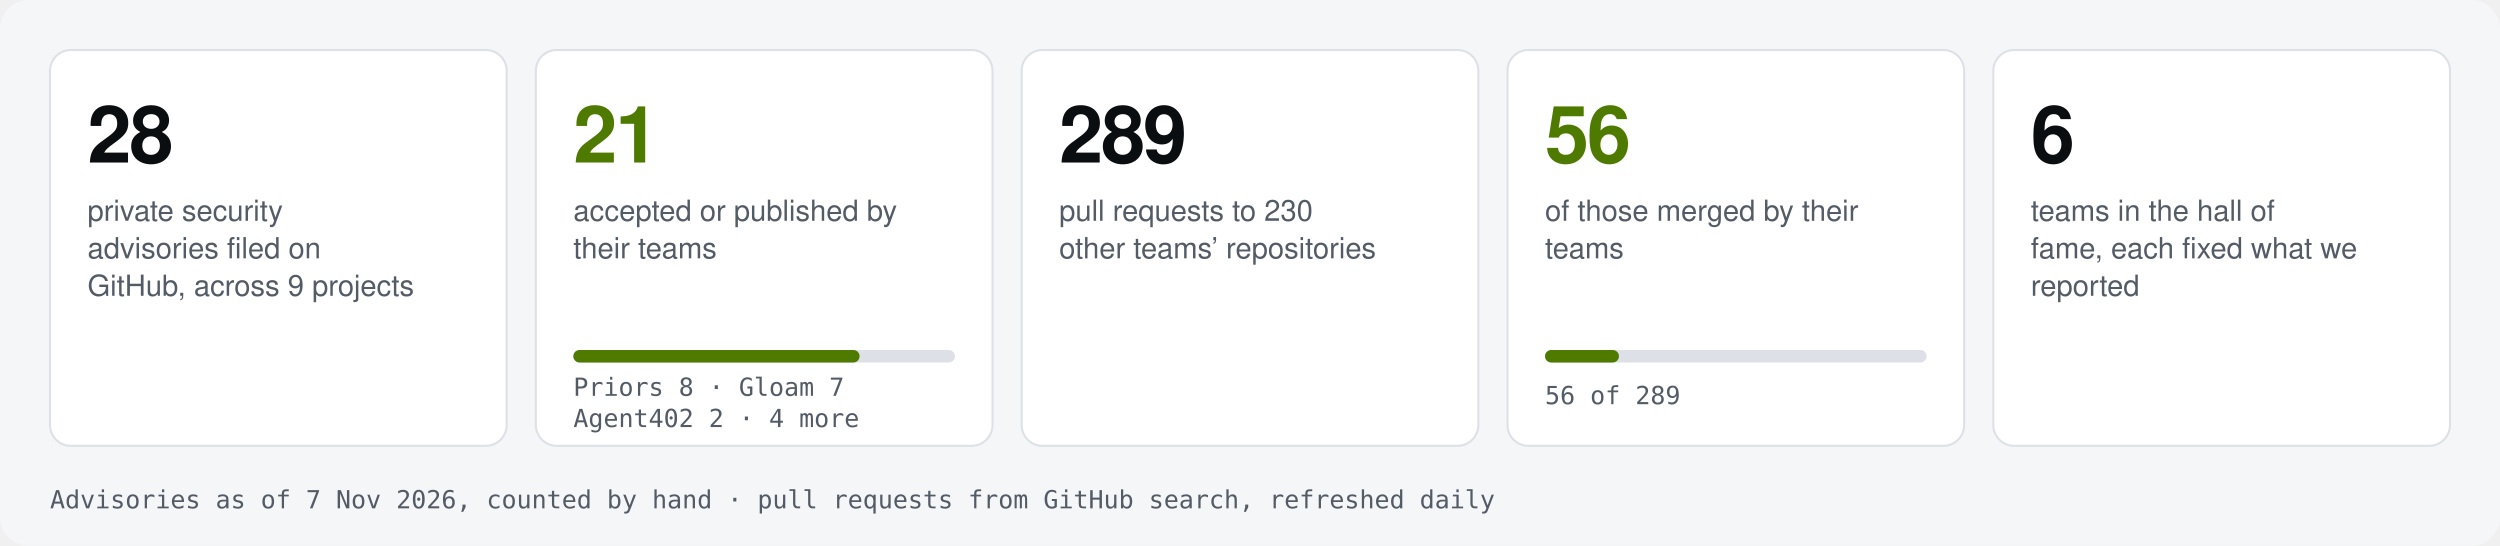
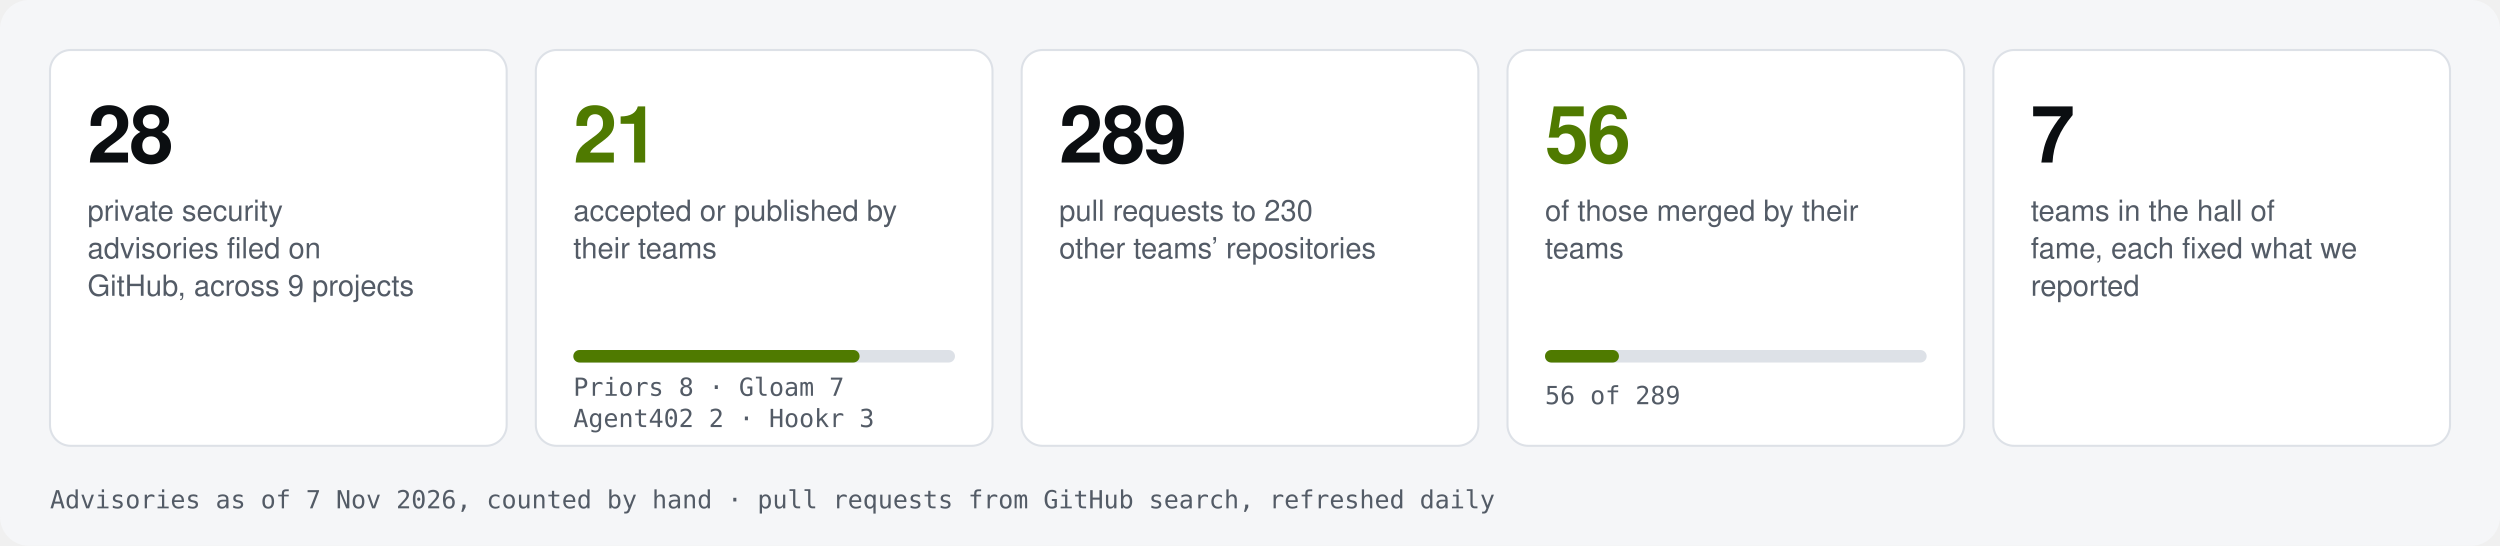
- <svg xmlns="http://www.w3.org/2000/svg" width="1200" height="262" viewBox="0 0 1200 262" role="img" aria-label="28 private security advisories filed on GitHub across 9 projects, 21 accepted or published; 289 pull requests to 230 other teams' repositories, 56 merged; 6 teams in the hall of fame">
+ <svg xmlns="http://www.w3.org/2000/svg" width="1200" height="262" viewBox="0 0 1200 262" role="img" aria-label="28 private security advisories filed on GitHub across 9 projects, 21 accepted or published; 289 pull requests to 230 other teams' repositories, 56 merged; 7 teams in the hall of fame">
  <style>.g{transform-box:fill-box;transform-origin:left;animation:grow 1.2s ease-out both}@keyframes grow{from{transform:scaleX(0)}}@media (prefers-reduced-motion: reduce){*{animation:none!important}}</style>
  <rect width="1200" height="262" rx="14" fill="#F5F6F8" />
  <g>
    <rect x="24.0" y="24" width="219.2" height="190" rx="10" fill="#FFFFFF" stroke="#DDE1E7" />
    <text x="42.0" y="78" font-family="-apple-system,BlinkMacSystemFont,'Segoe UI',Helvetica,Arial,sans-serif" font-size="38" font-weight="700" letter-spacing="-1" fill="#0B0E11">28</text>
    <text x="42.0" y="106" text-anchor="start" font-family="-apple-system,BlinkMacSystemFont,'Segoe UI',Helvetica,Arial,sans-serif" font-size="14" font-weight="400" fill="#535B66">private security</text>
    <text x="42.0" y="124" text-anchor="start" font-family="-apple-system,BlinkMacSystemFont,'Segoe UI',Helvetica,Arial,sans-serif" font-size="14" font-weight="400" fill="#535B66">advisories filed on</text>
    <text x="42.0" y="142" text-anchor="start" font-family="-apple-system,BlinkMacSystemFont,'Segoe UI',Helvetica,Arial,sans-serif" font-size="14" font-weight="400" fill="#535B66">GitHub, across 9 projects</text>
  </g>
  <g>
    <rect x="257.2" y="24" width="219.2" height="190" rx="10" fill="#FFFFFF" stroke="#DDE1E7" />
    <text x="275.2" y="78" font-family="-apple-system,BlinkMacSystemFont,'Segoe UI',Helvetica,Arial,sans-serif" font-size="38" font-weight="700" letter-spacing="-1" fill="#4F7A00">21</text>
    <text x="275.2" y="106" text-anchor="start" font-family="-apple-system,BlinkMacSystemFont,'Segoe UI',Helvetica,Arial,sans-serif" font-size="14" font-weight="400" fill="#535B66">accepted or published by</text>
    <text x="275.2" y="124" text-anchor="start" font-family="-apple-system,BlinkMacSystemFont,'Segoe UI',Helvetica,Arial,sans-serif" font-size="14" font-weight="400" fill="#535B66">their teams</text>
    <rect x="275.2" y="168" width="183.2" height="6" rx="3" fill="#DDE1E7" />
    <rect class="g" style="animation-delay:0.35s" x="275.2" y="168" width="137.4" height="6" rx="3" fill="#4F7A00" />
    <text x="275.2" y="190" font-family="ui-monospace,SFMono-Regular,'SF Mono',Menlo,Consolas,monospace" font-size="12" fill="#535B66">Priors 8 · Gloam 7</text>
-     <text x="275.2" y="205" font-family="ui-monospace,SFMono-Regular,'SF Mono',Menlo,Consolas,monospace" font-size="12" fill="#535B66">Agent402 2 · 4 more</text>
+     <text x="275.2" y="205" font-family="ui-monospace,SFMono-Regular,'SF Mono',Menlo,Consolas,monospace" font-size="12" fill="#535B66">Agent402 2 · Hookr 3</text>
  </g>
  <g>
    <rect x="490.4" y="24" width="219.2" height="190" rx="10" fill="#FFFFFF" stroke="#DDE1E7" />
    <text x="508.4" y="78" font-family="-apple-system,BlinkMacSystemFont,'Segoe UI',Helvetica,Arial,sans-serif" font-size="38" font-weight="700" letter-spacing="-1" fill="#0B0E11">289</text>
    <text x="508.4" y="106" text-anchor="start" font-family="-apple-system,BlinkMacSystemFont,'Segoe UI',Helvetica,Arial,sans-serif" font-size="14" font-weight="400" fill="#535B66">pull requests to 230</text>
    <text x="508.4" y="124" text-anchor="start" font-family="-apple-system,BlinkMacSystemFont,'Segoe UI',Helvetica,Arial,sans-serif" font-size="14" font-weight="400" fill="#535B66">other teams’ repositories</text>
  </g>
  <g>
    <rect x="723.6" y="24" width="219.2" height="190" rx="10" fill="#FFFFFF" stroke="#DDE1E7" />
    <text x="741.6" y="78" font-family="-apple-system,BlinkMacSystemFont,'Segoe UI',Helvetica,Arial,sans-serif" font-size="38" font-weight="700" letter-spacing="-1" fill="#4F7A00">56</text>
    <text x="741.6" y="106" text-anchor="start" font-family="-apple-system,BlinkMacSystemFont,'Segoe UI',Helvetica,Arial,sans-serif" font-size="14" font-weight="400" fill="#535B66">of those merged by their</text>
    <text x="741.6" y="124" text-anchor="start" font-family="-apple-system,BlinkMacSystemFont,'Segoe UI',Helvetica,Arial,sans-serif" font-size="14" font-weight="400" fill="#535B66">teams</text>
    <rect x="741.6" y="168" width="183.2" height="6" rx="3" fill="#DDE1E7" />
    <rect class="g" style="animation-delay:0.65s" x="741.6" y="168" width="35.5" height="6" rx="3" fill="#4F7A00" />
    <text x="741.6" y="194" font-family="ui-monospace,SFMono-Regular,'SF Mono',Menlo,Consolas,monospace" font-size="12" fill="#535B66">56 of 289</text>
  </g>
  <g>
    <rect x="956.8" y="24" width="219.2" height="190" rx="10" fill="#FFFFFF" stroke="#DDE1E7" />
-     <text x="974.8" y="78" font-family="-apple-system,BlinkMacSystemFont,'Segoe UI',Helvetica,Arial,sans-serif" font-size="38" font-weight="700" letter-spacing="-1" fill="#0B0E11">6</text>
+     <text x="974.8" y="78" font-family="-apple-system,BlinkMacSystemFont,'Segoe UI',Helvetica,Arial,sans-serif" font-size="38" font-weight="700" letter-spacing="-1" fill="#0B0E11">7</text>
    <text x="974.8" y="106" text-anchor="start" font-family="-apple-system,BlinkMacSystemFont,'Segoe UI',Helvetica,Arial,sans-serif" font-size="14" font-weight="400" fill="#535B66">teams in the hall of</text>
    <text x="974.8" y="124" text-anchor="start" font-family="-apple-system,BlinkMacSystemFont,'Segoe UI',Helvetica,Arial,sans-serif" font-size="14" font-weight="400" fill="#535B66">fame, each fixed what we</text>
    <text x="974.8" y="142" text-anchor="start" font-family="-apple-system,BlinkMacSystemFont,'Segoe UI',Helvetica,Arial,sans-serif" font-size="14" font-weight="400" fill="#535B66">reported</text>
  </g>
  <text x="24" y="244" font-family="ui-monospace,SFMono-Regular,'SF Mono',Menlo,Consolas,monospace" font-size="12" fill="#535B66">Advisories as of 7 Nov 2026, counted by hand · pull requests from GitHub search, refreshed daily</text>
</svg>
